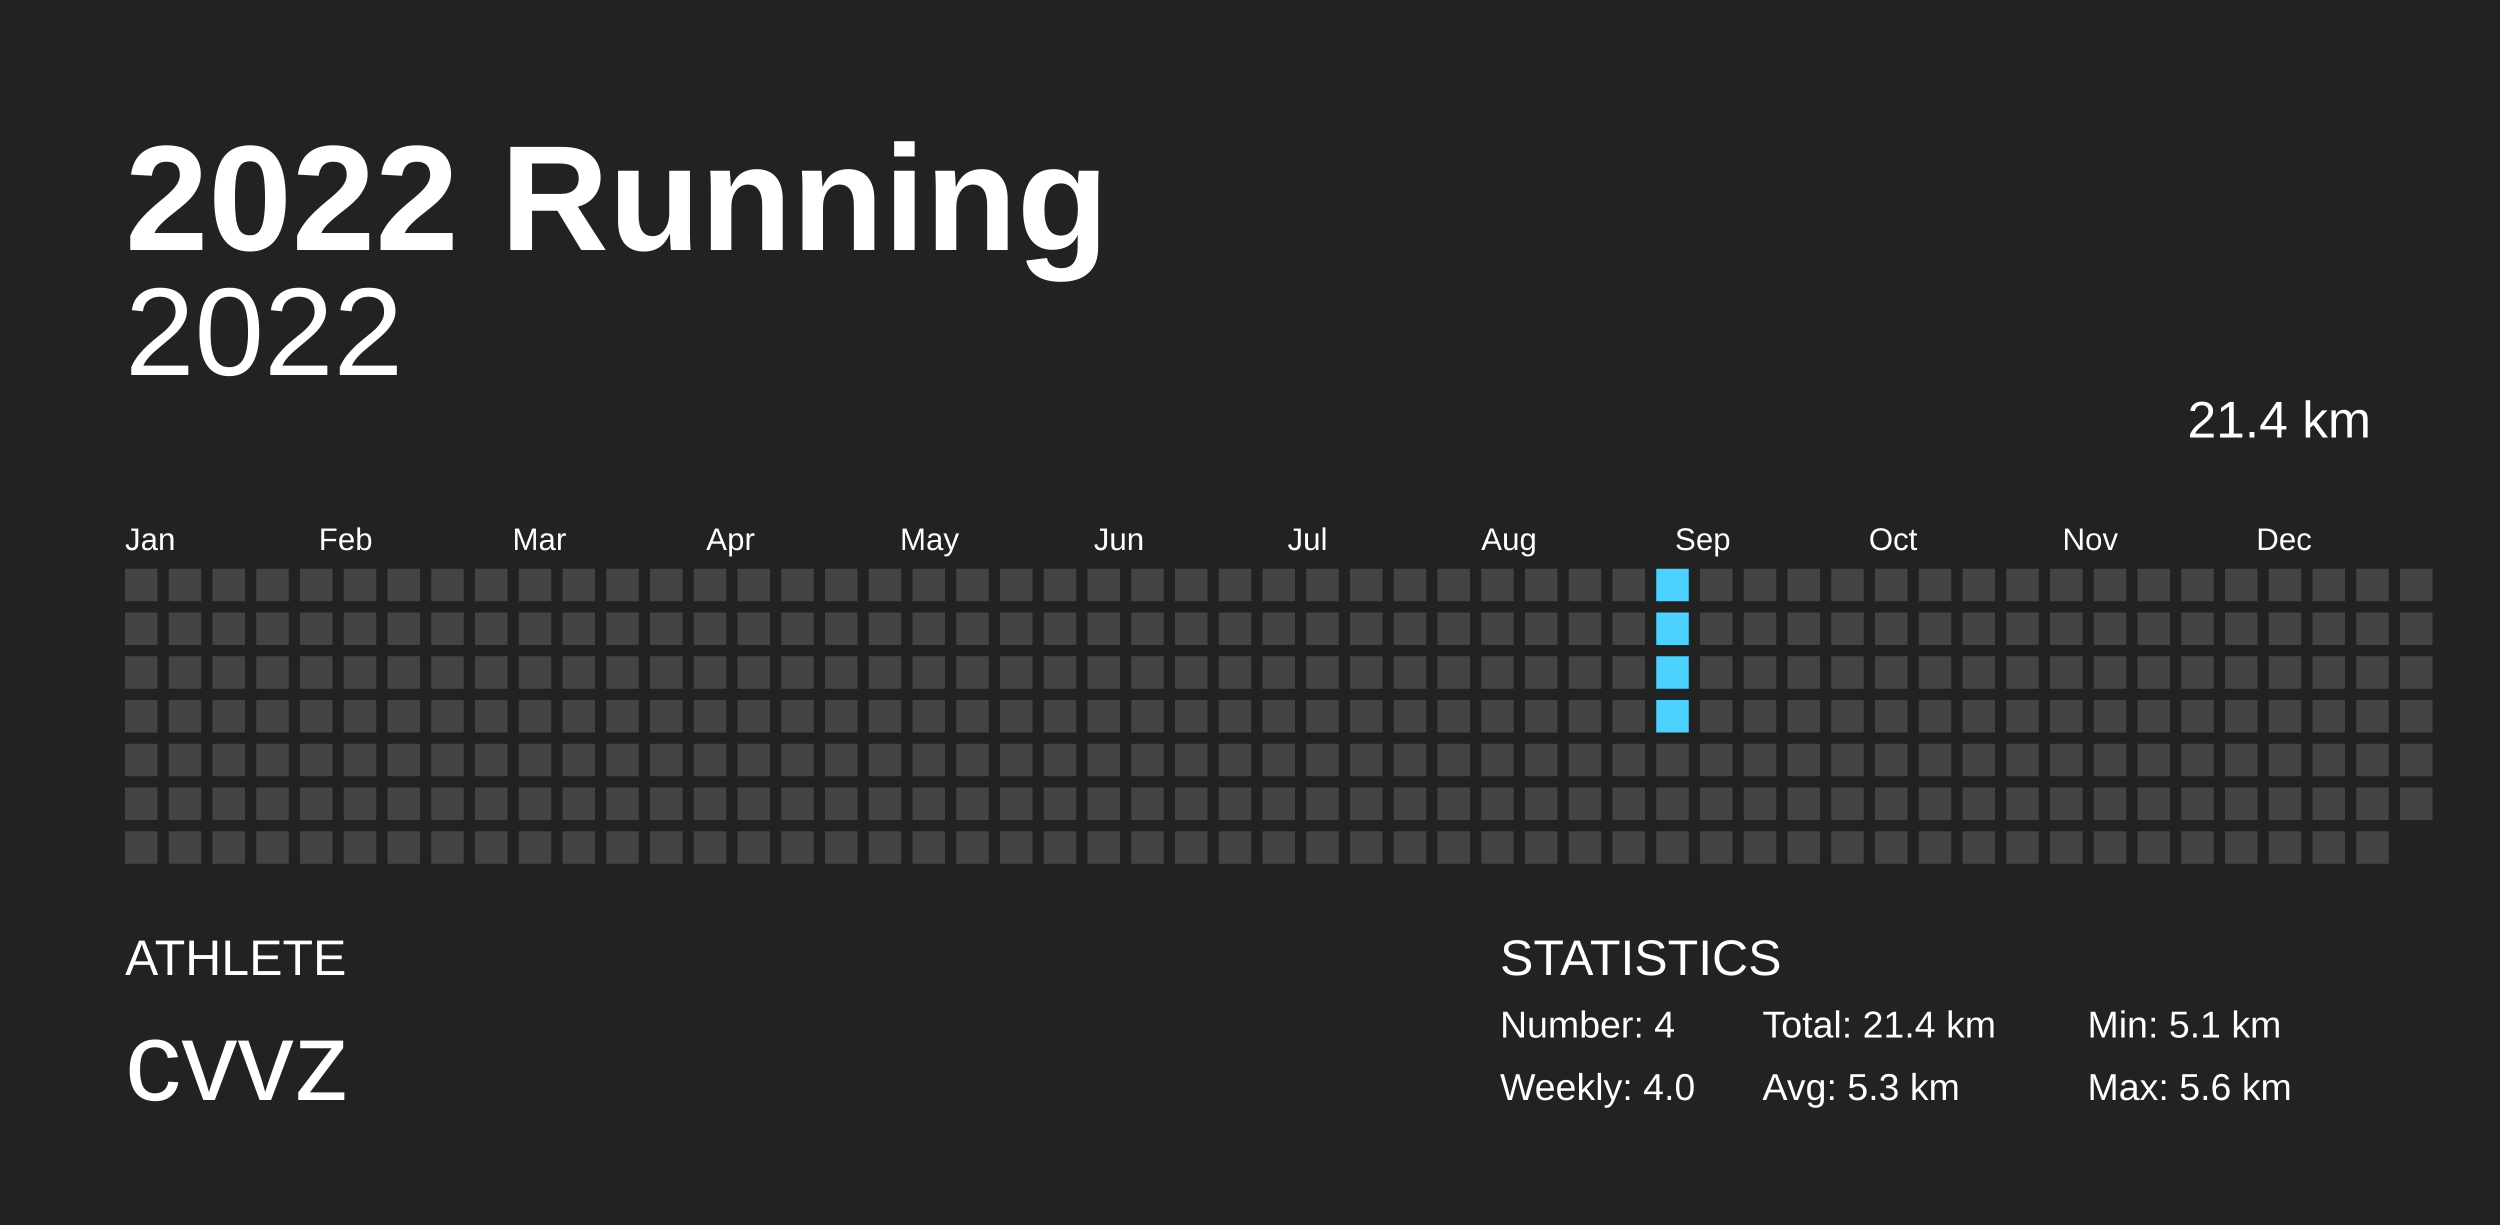
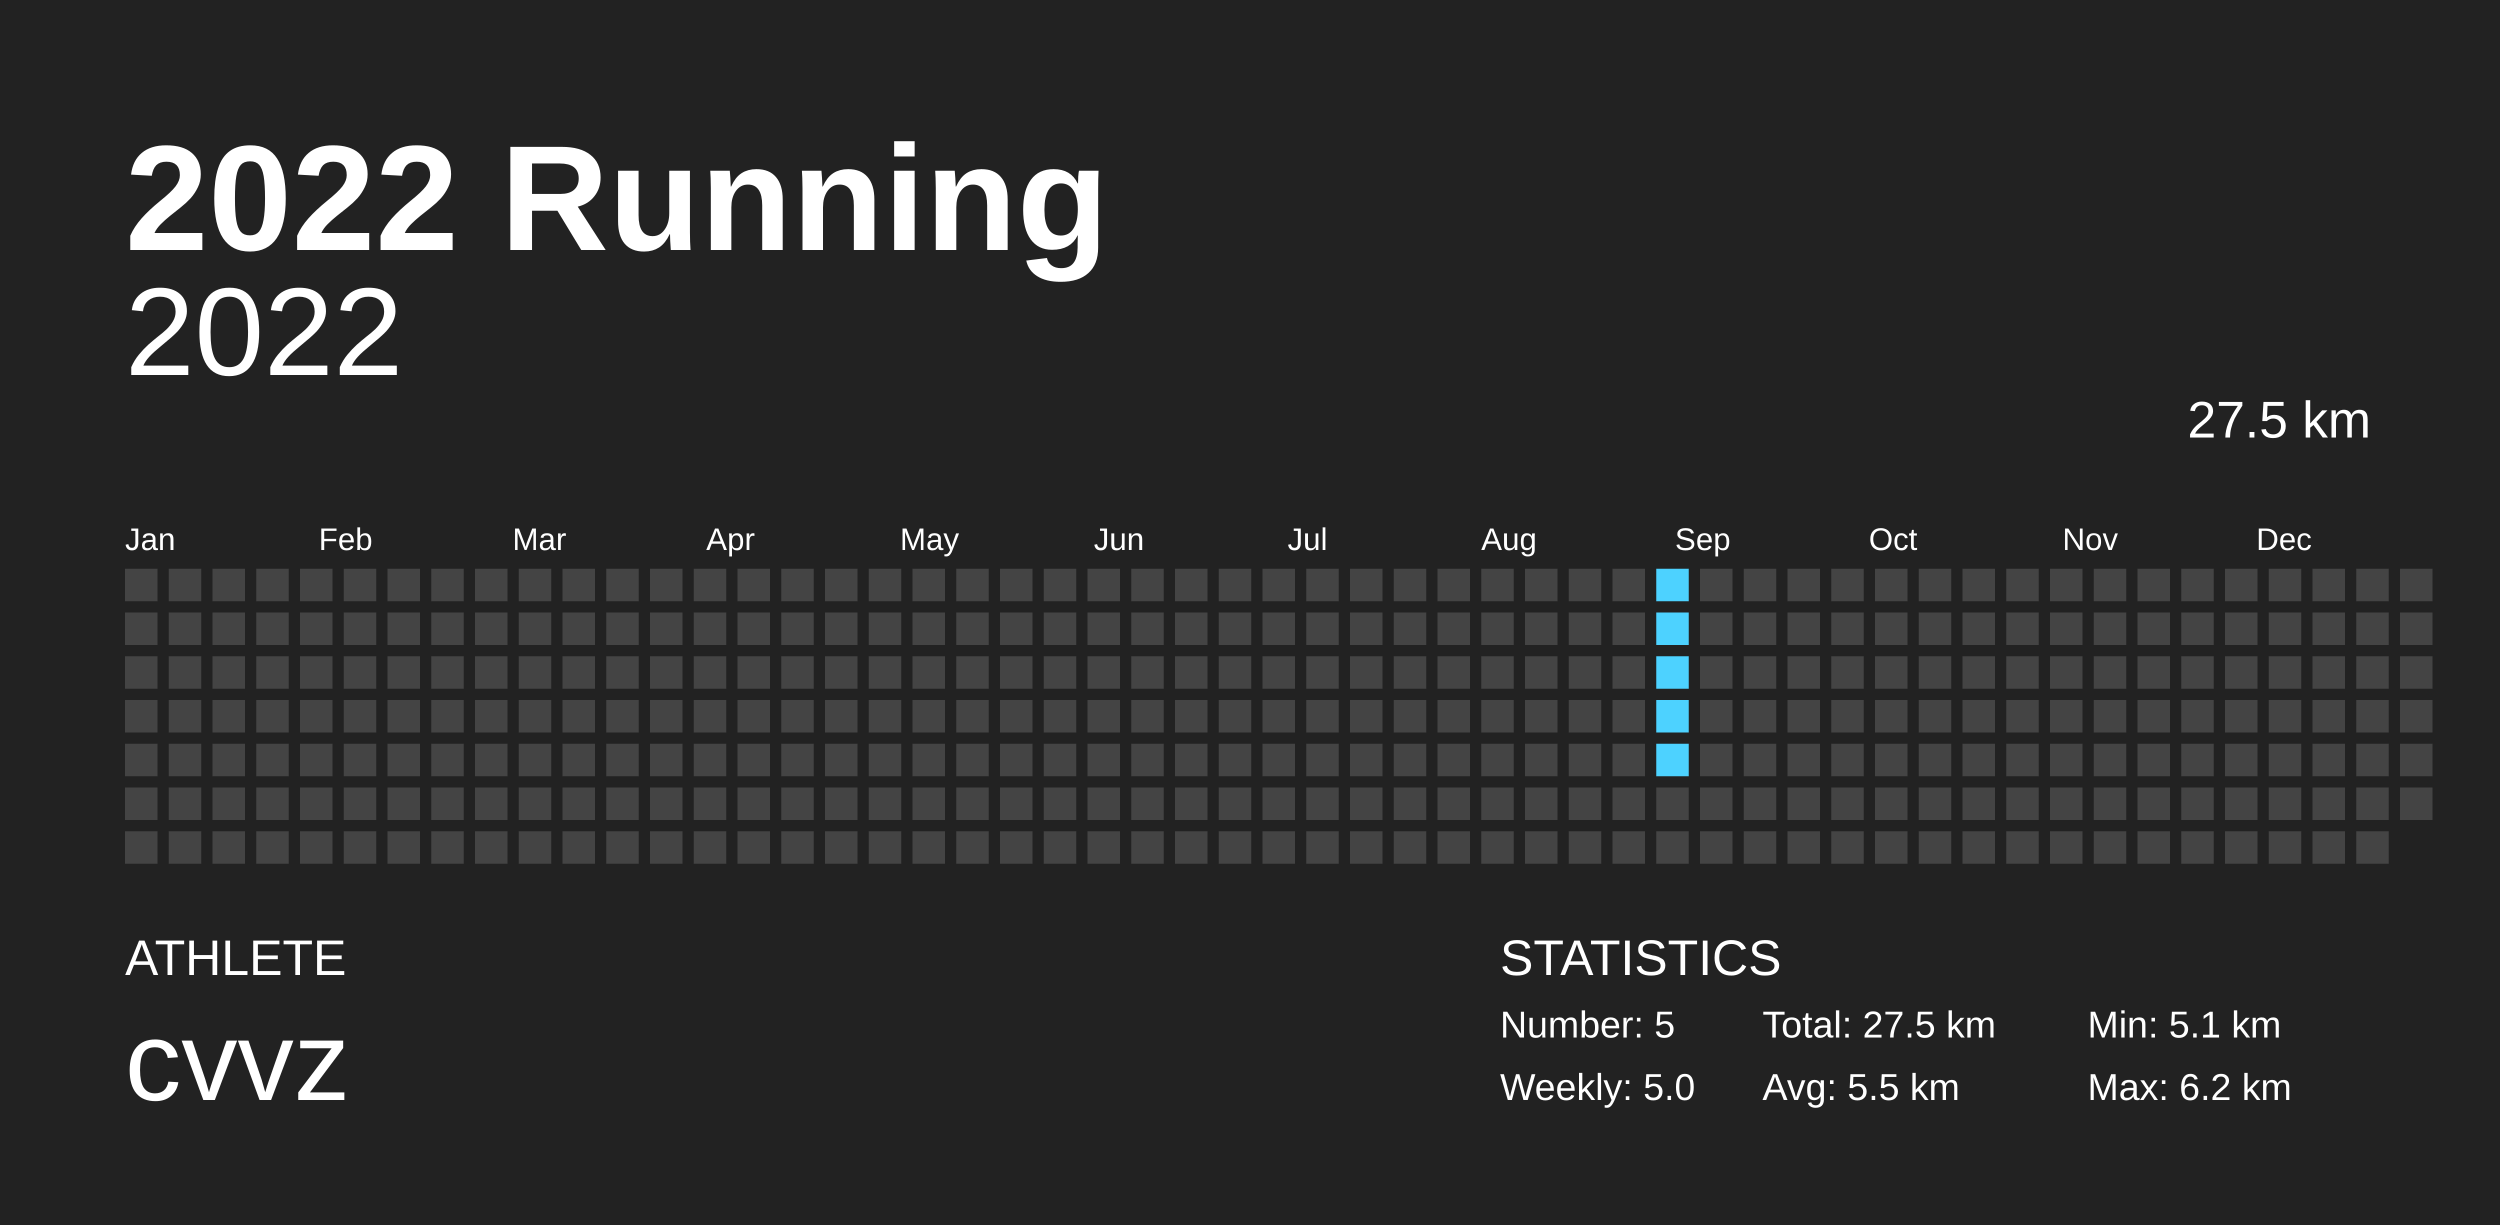
<svg xmlns="http://www.w3.org/2000/svg" baseProfile="full" height="98mm" version="1.1" viewBox="0,0,200,98" width="200mm">
  <defs />
  <rect fill="#222222" height="98" width="200" x="0" y="0" />
  <text fill="#FFFFFF" style="font-size:12px; font-family:Arial; font-weight:bold;" x="10" y="20">2022 Running</text>
  <text fill="#FFFFFF" style="font-size:4px; font-family:Arial" x="10" y="78">ATHLETE</text>
  <text fill="#FFFFFF" style="font-size:9px; font-family:Arial" x="10" y="88">cvvz</text>
  <text fill="#FFFFFF" style="font-size:4px; font-family:Arial" x="120" y="78">STATISTICS</text>
-   <text fill="#FFFFFF" style="font-size:3px; font-family:Arial" x="120" y="83">Number: 4</text>
-   <text fill="#FFFFFF" style="font-size:3px; font-family:Arial" x="120" y="88">Weekly: 4.0</text>
-   <text fill="#FFFFFF" style="font-size:3px; font-family:Arial" x="141" y="83">Total: 21.4 km</text>
-   <text fill="#FFFFFF" style="font-size:3px; font-family:Arial" x="141" y="88">Avg: 5.3 km</text>
+   <text fill="#FFFFFF" style="font-size:3px; font-family:Arial" x="120" y="83">Number: 5</text>
+   <text fill="#FFFFFF" style="font-size:3px; font-family:Arial" x="120" y="88">Weekly: 5.0</text>
+   <text fill="#FFFFFF" style="font-size:3px; font-family:Arial" x="141" y="83">Total: 27.5 km</text>
+   <text fill="#FFFFFF" style="font-size:3px; font-family:Arial" x="141" y="88">Avg: 5.5 km</text>
  <text fill="#FFFFFF" style="font-size:3px; font-family:Arial" x="167" y="83">Min: 5.1 km</text>
-   <text fill="#FFFFFF" style="font-size:3px; font-family:Arial" x="167" y="88">Max: 5.6 km</text>
+   <text fill="#FFFFFF" style="font-size:3px; font-family:Arial" x="167" y="88">Max: 6.2 km</text>
  <text alignment-baseline="hanging" fill="#FFFFFF" style="font-size:10.0px; font-family:Arial;" x="10" y="30">2022</text>
-   <text alignment-baseline="hanging" fill="#FFFFFF" style="font-size:4.125px; font-family:Arial;" x="175" y="35">21.4 km</text>
+   <text alignment-baseline="hanging" fill="#FFFFFF" style="font-size:4.125px; font-family:Arial;" x="175" y="35">27.5 km</text>
  <text fill="#FFFFFF" style="font-size:2.5px; font-family:Arial" x="10.0" y="44">Jan</text>
  <text fill="#FFFFFF" style="font-size:2.5px; font-family:Arial" x="25.5" y="44">Feb</text>
  <text fill="#FFFFFF" style="font-size:2.5px; font-family:Arial" x="41.0" y="44">Mar</text>
  <text fill="#FFFFFF" style="font-size:2.5px; font-family:Arial" x="56.5" y="44">Apr</text>
  <text fill="#FFFFFF" style="font-size:2.5px; font-family:Arial" x="72.0" y="44">May</text>
  <text fill="#FFFFFF" style="font-size:2.5px; font-family:Arial" x="87.5" y="44">Jun</text>
  <text fill="#FFFFFF" style="font-size:2.5px; font-family:Arial" x="103.0" y="44">Jul</text>
  <text fill="#FFFFFF" style="font-size:2.5px; font-family:Arial" x="118.5" y="44">Aug</text>
  <text fill="#FFFFFF" style="font-size:2.5px; font-family:Arial" x="134.0" y="44">Sep</text>
  <text fill="#FFFFFF" style="font-size:2.5px; font-family:Arial" x="149.5" y="44">Oct</text>
  <text fill="#FFFFFF" style="font-size:2.5px; font-family:Arial" x="165.0" y="44">Nov</text>
  <text fill="#FFFFFF" style="font-size:2.5px; font-family:Arial" x="180.5" y="44">Dec</text>
  <rect fill="#444444" height="2.6" width="2.6" x="10.0" y="45.5" />
  <rect fill="#444444" height="2.6" width="2.6" x="10.0" y="49.0" />
  <rect fill="#444444" height="2.6" width="2.6" x="10.0" y="52.5" />
  <rect fill="#444444" height="2.6" width="2.6" x="10.0" y="56.0" />
  <rect fill="#444444" height="2.6" width="2.6" x="10.0" y="59.5" />
  <rect fill="#444444" height="2.6" width="2.6" x="10.0" y="63.0" />
  <rect fill="#444444" height="2.6" width="2.6" x="10.0" y="66.5" />
  <rect fill="#444444" height="2.6" width="2.6" x="13.5" y="45.5" />
  <rect fill="#444444" height="2.6" width="2.6" x="13.5" y="49.0" />
  <rect fill="#444444" height="2.6" width="2.6" x="13.5" y="52.5" />
  <rect fill="#444444" height="2.6" width="2.6" x="13.5" y="56.0" />
  <rect fill="#444444" height="2.6" width="2.6" x="13.5" y="59.5" />
  <rect fill="#444444" height="2.6" width="2.6" x="13.5" y="63.0" />
  <rect fill="#444444" height="2.6" width="2.6" x="13.5" y="66.5" />
  <rect fill="#444444" height="2.6" width="2.6" x="17.0" y="45.5" />
  <rect fill="#444444" height="2.6" width="2.6" x="17.0" y="49.0" />
  <rect fill="#444444" height="2.6" width="2.6" x="17.0" y="52.5" />
  <rect fill="#444444" height="2.6" width="2.6" x="17.0" y="56.0" />
  <rect fill="#444444" height="2.6" width="2.6" x="17.0" y="59.5" />
  <rect fill="#444444" height="2.6" width="2.6" x="17.0" y="63.0" />
  <rect fill="#444444" height="2.6" width="2.6" x="17.0" y="66.5" />
  <rect fill="#444444" height="2.6" width="2.6" x="20.5" y="45.5" />
  <rect fill="#444444" height="2.6" width="2.6" x="20.5" y="49.0" />
  <rect fill="#444444" height="2.6" width="2.6" x="20.5" y="52.5" />
  <rect fill="#444444" height="2.6" width="2.6" x="20.5" y="56.0" />
  <rect fill="#444444" height="2.6" width="2.6" x="20.5" y="59.5" />
  <rect fill="#444444" height="2.6" width="2.6" x="20.5" y="63.0" />
  <rect fill="#444444" height="2.6" width="2.6" x="20.5" y="66.5" />
  <rect fill="#444444" height="2.6" width="2.6" x="24.0" y="45.5" />
  <rect fill="#444444" height="2.6" width="2.6" x="24.0" y="49.0" />
  <rect fill="#444444" height="2.6" width="2.6" x="24.0" y="52.5" />
  <rect fill="#444444" height="2.6" width="2.6" x="24.0" y="56.0" />
  <rect fill="#444444" height="2.6" width="2.6" x="24.0" y="59.5" />
  <rect fill="#444444" height="2.6" width="2.6" x="24.0" y="63.0" />
  <rect fill="#444444" height="2.6" width="2.6" x="24.0" y="66.5" />
  <rect fill="#444444" height="2.6" width="2.6" x="27.5" y="45.5" />
  <rect fill="#444444" height="2.6" width="2.6" x="27.5" y="49.0" />
  <rect fill="#444444" height="2.6" width="2.6" x="27.5" y="52.5" />
  <rect fill="#444444" height="2.6" width="2.6" x="27.5" y="56.0" />
  <rect fill="#444444" height="2.6" width="2.6" x="27.5" y="59.5" />
  <rect fill="#444444" height="2.6" width="2.6" x="27.5" y="63.0" />
  <rect fill="#444444" height="2.6" width="2.6" x="27.5" y="66.5" />
  <rect fill="#444444" height="2.6" width="2.6" x="31.0" y="45.5" />
  <rect fill="#444444" height="2.6" width="2.6" x="31.0" y="49.0" />
  <rect fill="#444444" height="2.6" width="2.6" x="31.0" y="52.5" />
  <rect fill="#444444" height="2.6" width="2.6" x="31.0" y="56.0" />
  <rect fill="#444444" height="2.6" width="2.6" x="31.0" y="59.5" />
  <rect fill="#444444" height="2.6" width="2.6" x="31.0" y="63.0" />
  <rect fill="#444444" height="2.6" width="2.6" x="31.0" y="66.5" />
  <rect fill="#444444" height="2.6" width="2.6" x="34.5" y="45.5" />
  <rect fill="#444444" height="2.6" width="2.6" x="34.5" y="49.0" />
  <rect fill="#444444" height="2.6" width="2.6" x="34.5" y="52.5" />
  <rect fill="#444444" height="2.6" width="2.6" x="34.5" y="56.0" />
  <rect fill="#444444" height="2.6" width="2.6" x="34.5" y="59.5" />
  <rect fill="#444444" height="2.6" width="2.6" x="34.5" y="63.0" />
  <rect fill="#444444" height="2.6" width="2.6" x="34.5" y="66.5" />
  <rect fill="#444444" height="2.6" width="2.6" x="38.0" y="45.5" />
  <rect fill="#444444" height="2.6" width="2.6" x="38.0" y="49.0" />
  <rect fill="#444444" height="2.6" width="2.6" x="38.0" y="52.5" />
  <rect fill="#444444" height="2.6" width="2.6" x="38.0" y="56.0" />
  <rect fill="#444444" height="2.6" width="2.6" x="38.0" y="59.5" />
  <rect fill="#444444" height="2.6" width="2.6" x="38.0" y="63.0" />
  <rect fill="#444444" height="2.6" width="2.6" x="38.0" y="66.5" />
  <rect fill="#444444" height="2.6" width="2.6" x="41.5" y="45.5" />
  <rect fill="#444444" height="2.6" width="2.6" x="41.5" y="49.0" />
  <rect fill="#444444" height="2.6" width="2.6" x="41.5" y="52.5" />
  <rect fill="#444444" height="2.6" width="2.6" x="41.5" y="56.0" />
  <rect fill="#444444" height="2.6" width="2.6" x="41.5" y="59.5" />
  <rect fill="#444444" height="2.6" width="2.6" x="41.5" y="63.0" />
  <rect fill="#444444" height="2.6" width="2.6" x="41.5" y="66.5" />
  <rect fill="#444444" height="2.6" width="2.6" x="45.0" y="45.5" />
  <rect fill="#444444" height="2.6" width="2.6" x="45.0" y="49.0" />
  <rect fill="#444444" height="2.6" width="2.6" x="45.0" y="52.5" />
  <rect fill="#444444" height="2.6" width="2.6" x="45.0" y="56.0" />
  <rect fill="#444444" height="2.6" width="2.6" x="45.0" y="59.5" />
  <rect fill="#444444" height="2.6" width="2.6" x="45.0" y="63.0" />
  <rect fill="#444444" height="2.6" width="2.6" x="45.0" y="66.5" />
  <rect fill="#444444" height="2.6" width="2.6" x="48.5" y="45.5" />
  <rect fill="#444444" height="2.6" width="2.6" x="48.5" y="49.0" />
  <rect fill="#444444" height="2.6" width="2.6" x="48.5" y="52.5" />
  <rect fill="#444444" height="2.6" width="2.6" x="48.5" y="56.0" />
  <rect fill="#444444" height="2.6" width="2.6" x="48.5" y="59.5" />
  <rect fill="#444444" height="2.6" width="2.6" x="48.5" y="63.0" />
  <rect fill="#444444" height="2.6" width="2.6" x="48.5" y="66.5" />
  <rect fill="#444444" height="2.6" width="2.6" x="52.0" y="45.5" />
  <rect fill="#444444" height="2.6" width="2.6" x="52.0" y="49.0" />
  <rect fill="#444444" height="2.6" width="2.6" x="52.0" y="52.5" />
  <rect fill="#444444" height="2.6" width="2.6" x="52.0" y="56.0" />
  <rect fill="#444444" height="2.6" width="2.6" x="52.0" y="59.5" />
  <rect fill="#444444" height="2.6" width="2.6" x="52.0" y="63.0" />
  <rect fill="#444444" height="2.6" width="2.6" x="52.0" y="66.5" />
  <rect fill="#444444" height="2.6" width="2.6" x="55.5" y="45.5" />
  <rect fill="#444444" height="2.6" width="2.6" x="55.5" y="49.0" />
  <rect fill="#444444" height="2.6" width="2.6" x="55.5" y="52.5" />
  <rect fill="#444444" height="2.6" width="2.6" x="55.5" y="56.0" />
  <rect fill="#444444" height="2.6" width="2.6" x="55.5" y="59.5" />
  <rect fill="#444444" height="2.6" width="2.6" x="55.5" y="63.0" />
  <rect fill="#444444" height="2.6" width="2.6" x="55.5" y="66.5" />
  <rect fill="#444444" height="2.6" width="2.6" x="59.0" y="45.5" />
  <rect fill="#444444" height="2.6" width="2.6" x="59.0" y="49.0" />
  <rect fill="#444444" height="2.6" width="2.6" x="59.0" y="52.5" />
  <rect fill="#444444" height="2.6" width="2.6" x="59.0" y="56.0" />
  <rect fill="#444444" height="2.6" width="2.6" x="59.0" y="59.5" />
  <rect fill="#444444" height="2.6" width="2.6" x="59.0" y="63.0" />
  <rect fill="#444444" height="2.6" width="2.6" x="59.0" y="66.5" />
  <rect fill="#444444" height="2.6" width="2.6" x="62.5" y="45.5" />
  <rect fill="#444444" height="2.6" width="2.6" x="62.5" y="49.0" />
  <rect fill="#444444" height="2.6" width="2.6" x="62.5" y="52.5" />
  <rect fill="#444444" height="2.6" width="2.6" x="62.5" y="56.0" />
  <rect fill="#444444" height="2.6" width="2.6" x="62.5" y="59.5" />
  <rect fill="#444444" height="2.6" width="2.6" x="62.5" y="63.0" />
  <rect fill="#444444" height="2.6" width="2.6" x="62.5" y="66.5" />
  <rect fill="#444444" height="2.6" width="2.6" x="66.0" y="45.5" />
  <rect fill="#444444" height="2.6" width="2.6" x="66.0" y="49.0" />
  <rect fill="#444444" height="2.6" width="2.6" x="66.0" y="52.5" />
  <rect fill="#444444" height="2.6" width="2.6" x="66.0" y="56.0" />
  <rect fill="#444444" height="2.6" width="2.6" x="66.0" y="59.5" />
  <rect fill="#444444" height="2.6" width="2.6" x="66.0" y="63.0" />
  <rect fill="#444444" height="2.6" width="2.6" x="66.0" y="66.5" />
  <rect fill="#444444" height="2.6" width="2.6" x="69.5" y="45.5" />
  <rect fill="#444444" height="2.6" width="2.6" x="69.5" y="49.0" />
  <rect fill="#444444" height="2.6" width="2.6" x="69.5" y="52.5" />
  <rect fill="#444444" height="2.6" width="2.6" x="69.5" y="56.0" />
  <rect fill="#444444" height="2.6" width="2.6" x="69.5" y="59.5" />
  <rect fill="#444444" height="2.6" width="2.6" x="69.5" y="63.0" />
  <rect fill="#444444" height="2.6" width="2.6" x="69.5" y="66.5" />
  <rect fill="#444444" height="2.6" width="2.6" x="73.0" y="45.5" />
  <rect fill="#444444" height="2.6" width="2.6" x="73.0" y="49.0" />
  <rect fill="#444444" height="2.6" width="2.6" x="73.0" y="52.5" />
  <rect fill="#444444" height="2.6" width="2.6" x="73.0" y="56.0" />
  <rect fill="#444444" height="2.6" width="2.6" x="73.0" y="59.5" />
  <rect fill="#444444" height="2.6" width="2.6" x="73.0" y="63.0" />
  <rect fill="#444444" height="2.6" width="2.6" x="73.0" y="66.5" />
  <rect fill="#444444" height="2.6" width="2.6" x="76.5" y="45.5" />
  <rect fill="#444444" height="2.6" width="2.6" x="76.5" y="49.0" />
  <rect fill="#444444" height="2.6" width="2.6" x="76.5" y="52.5" />
  <rect fill="#444444" height="2.6" width="2.6" x="76.5" y="56.0" />
  <rect fill="#444444" height="2.6" width="2.6" x="76.5" y="59.5" />
  <rect fill="#444444" height="2.6" width="2.6" x="76.5" y="63.0" />
  <rect fill="#444444" height="2.6" width="2.6" x="76.5" y="66.5" />
  <rect fill="#444444" height="2.6" width="2.6" x="80.0" y="45.5" />
  <rect fill="#444444" height="2.6" width="2.6" x="80.0" y="49.0" />
  <rect fill="#444444" height="2.6" width="2.6" x="80.0" y="52.5" />
  <rect fill="#444444" height="2.6" width="2.6" x="80.0" y="56.0" />
  <rect fill="#444444" height="2.6" width="2.6" x="80.0" y="59.5" />
  <rect fill="#444444" height="2.6" width="2.6" x="80.0" y="63.0" />
  <rect fill="#444444" height="2.6" width="2.6" x="80.0" y="66.5" />
  <rect fill="#444444" height="2.6" width="2.6" x="83.5" y="45.5" />
  <rect fill="#444444" height="2.6" width="2.6" x="83.5" y="49.0" />
  <rect fill="#444444" height="2.6" width="2.6" x="83.5" y="52.5" />
  <rect fill="#444444" height="2.6" width="2.6" x="83.5" y="56.0" />
  <rect fill="#444444" height="2.6" width="2.6" x="83.5" y="59.5" />
  <rect fill="#444444" height="2.6" width="2.6" x="83.5" y="63.0" />
  <rect fill="#444444" height="2.6" width="2.6" x="83.5" y="66.5" />
  <rect fill="#444444" height="2.6" width="2.6" x="87.0" y="45.5" />
  <rect fill="#444444" height="2.6" width="2.6" x="87.0" y="49.0" />
  <rect fill="#444444" height="2.6" width="2.6" x="87.0" y="52.5" />
  <rect fill="#444444" height="2.6" width="2.6" x="87.0" y="56.0" />
  <rect fill="#444444" height="2.6" width="2.6" x="87.0" y="59.5" />
  <rect fill="#444444" height="2.6" width="2.6" x="87.0" y="63.0" />
  <rect fill="#444444" height="2.6" width="2.6" x="87.0" y="66.5" />
  <rect fill="#444444" height="2.6" width="2.6" x="90.5" y="45.5" />
  <rect fill="#444444" height="2.6" width="2.6" x="90.5" y="49.0" />
  <rect fill="#444444" height="2.6" width="2.6" x="90.5" y="52.5" />
  <rect fill="#444444" height="2.6" width="2.6" x="90.5" y="56.0" />
  <rect fill="#444444" height="2.6" width="2.6" x="90.5" y="59.5" />
  <rect fill="#444444" height="2.6" width="2.6" x="90.5" y="63.0" />
  <rect fill="#444444" height="2.6" width="2.6" x="90.5" y="66.5" />
  <rect fill="#444444" height="2.6" width="2.6" x="94.0" y="45.5" />
  <rect fill="#444444" height="2.6" width="2.6" x="94.0" y="49.0" />
  <rect fill="#444444" height="2.6" width="2.6" x="94.0" y="52.5" />
  <rect fill="#444444" height="2.6" width="2.6" x="94.0" y="56.0" />
  <rect fill="#444444" height="2.6" width="2.6" x="94.0" y="59.5" />
  <rect fill="#444444" height="2.6" width="2.6" x="94.0" y="63.0" />
  <rect fill="#444444" height="2.6" width="2.6" x="94.0" y="66.5" />
  <rect fill="#444444" height="2.6" width="2.6" x="97.5" y="45.5" />
  <rect fill="#444444" height="2.6" width="2.6" x="97.5" y="49.0" />
  <rect fill="#444444" height="2.6" width="2.6" x="97.5" y="52.5" />
  <rect fill="#444444" height="2.6" width="2.6" x="97.5" y="56.0" />
  <rect fill="#444444" height="2.6" width="2.6" x="97.5" y="59.5" />
  <rect fill="#444444" height="2.6" width="2.6" x="97.5" y="63.0" />
  <rect fill="#444444" height="2.6" width="2.6" x="97.5" y="66.5" />
  <rect fill="#444444" height="2.6" width="2.6" x="101.0" y="45.5" />
  <rect fill="#444444" height="2.6" width="2.6" x="101.0" y="49.0" />
  <rect fill="#444444" height="2.6" width="2.6" x="101.0" y="52.5" />
  <rect fill="#444444" height="2.6" width="2.6" x="101.0" y="56.0" />
  <rect fill="#444444" height="2.6" width="2.6" x="101.0" y="59.5" />
  <rect fill="#444444" height="2.6" width="2.6" x="101.0" y="63.0" />
  <rect fill="#444444" height="2.6" width="2.6" x="101.0" y="66.5" />
  <rect fill="#444444" height="2.6" width="2.6" x="104.5" y="45.5" />
  <rect fill="#444444" height="2.6" width="2.6" x="104.5" y="49.0" />
  <rect fill="#444444" height="2.6" width="2.6" x="104.5" y="52.5" />
  <rect fill="#444444" height="2.6" width="2.6" x="104.5" y="56.0" />
  <rect fill="#444444" height="2.6" width="2.6" x="104.5" y="59.5" />
  <rect fill="#444444" height="2.6" width="2.6" x="104.5" y="63.0" />
  <rect fill="#444444" height="2.6" width="2.6" x="104.5" y="66.5" />
  <rect fill="#444444" height="2.6" width="2.6" x="108.0" y="45.5" />
  <rect fill="#444444" height="2.6" width="2.6" x="108.0" y="49.0" />
  <rect fill="#444444" height="2.6" width="2.6" x="108.0" y="52.5" />
  <rect fill="#444444" height="2.6" width="2.6" x="108.0" y="56.0" />
  <rect fill="#444444" height="2.6" width="2.6" x="108.0" y="59.5" />
  <rect fill="#444444" height="2.6" width="2.6" x="108.0" y="63.0" />
  <rect fill="#444444" height="2.6" width="2.6" x="108.0" y="66.5" />
  <rect fill="#444444" height="2.6" width="2.6" x="111.5" y="45.5" />
  <rect fill="#444444" height="2.6" width="2.6" x="111.5" y="49.0" />
  <rect fill="#444444" height="2.6" width="2.6" x="111.5" y="52.5" />
  <rect fill="#444444" height="2.6" width="2.6" x="111.5" y="56.0" />
  <rect fill="#444444" height="2.6" width="2.6" x="111.5" y="59.5" />
  <rect fill="#444444" height="2.6" width="2.6" x="111.5" y="63.0" />
  <rect fill="#444444" height="2.6" width="2.6" x="111.5" y="66.5" />
  <rect fill="#444444" height="2.6" width="2.6" x="115.0" y="45.5" />
  <rect fill="#444444" height="2.6" width="2.6" x="115.0" y="49.0" />
  <rect fill="#444444" height="2.6" width="2.6" x="115.0" y="52.5" />
  <rect fill="#444444" height="2.6" width="2.6" x="115.0" y="56.0" />
  <rect fill="#444444" height="2.6" width="2.6" x="115.0" y="59.5" />
  <rect fill="#444444" height="2.6" width="2.6" x="115.0" y="63.0" />
  <rect fill="#444444" height="2.6" width="2.6" x="115.0" y="66.5" />
  <rect fill="#444444" height="2.6" width="2.6" x="118.5" y="45.5" />
  <rect fill="#444444" height="2.6" width="2.6" x="118.5" y="49.0" />
  <rect fill="#444444" height="2.6" width="2.6" x="118.5" y="52.5" />
  <rect fill="#444444" height="2.6" width="2.6" x="118.5" y="56.0" />
  <rect fill="#444444" height="2.6" width="2.6" x="118.5" y="59.5" />
  <rect fill="#444444" height="2.6" width="2.6" x="118.5" y="63.0" />
  <rect fill="#444444" height="2.6" width="2.6" x="118.5" y="66.5" />
  <rect fill="#444444" height="2.6" width="2.6" x="122.0" y="45.5" />
  <rect fill="#444444" height="2.6" width="2.6" x="122.0" y="49.0" />
  <rect fill="#444444" height="2.6" width="2.6" x="122.0" y="52.5" />
  <rect fill="#444444" height="2.6" width="2.6" x="122.0" y="56.0" />
  <rect fill="#444444" height="2.6" width="2.6" x="122.0" y="59.5" />
  <rect fill="#444444" height="2.6" width="2.6" x="122.0" y="63.0" />
  <rect fill="#444444" height="2.6" width="2.6" x="122.0" y="66.5" />
  <rect fill="#444444" height="2.6" width="2.6" x="125.5" y="45.5" />
  <rect fill="#444444" height="2.6" width="2.6" x="125.5" y="49.0" />
  <rect fill="#444444" height="2.6" width="2.6" x="125.5" y="52.5" />
  <rect fill="#444444" height="2.6" width="2.6" x="125.5" y="56.0" />
  <rect fill="#444444" height="2.6" width="2.6" x="125.5" y="59.5" />
  <rect fill="#444444" height="2.6" width="2.6" x="125.5" y="63.0" />
  <rect fill="#444444" height="2.6" width="2.6" x="125.5" y="66.5" />
  <rect fill="#444444" height="2.6" width="2.6" x="129.0" y="45.5" />
  <rect fill="#444444" height="2.6" width="2.6" x="129.0" y="49.0" />
  <rect fill="#444444" height="2.6" width="2.6" x="129.0" y="52.5" />
  <rect fill="#444444" height="2.6" width="2.6" x="129.0" y="56.0" />
  <rect fill="#444444" height="2.6" width="2.6" x="129.0" y="59.5" />
  <rect fill="#444444" height="2.6" width="2.6" x="129.0" y="63.0" />
  <rect fill="#444444" height="2.6" width="2.6" x="129.0" y="66.5" />
  <rect fill="#4dd2ff" height="2.6" width="2.6" x="132.5" y="45.5" />
  <rect fill="#4dd2ff" height="2.6" width="2.6" x="132.5" y="49.0" />
  <rect fill="#4dd2ff" height="2.6" width="2.6" x="132.5" y="52.5" />
  <rect fill="#4dd2ff" height="2.6" width="2.6" x="132.5" y="56.0" />
-   <rect fill="#444444" height="2.6" width="2.6" x="132.5" y="59.5" />
+   <rect fill="#4dd2ff" height="2.6" width="2.6" x="132.5" y="59.5" />
  <rect fill="#444444" height="2.6" width="2.6" x="132.5" y="63.0" />
  <rect fill="#444444" height="2.6" width="2.6" x="132.5" y="66.5" />
  <rect fill="#444444" height="2.6" width="2.6" x="136.0" y="45.5" />
  <rect fill="#444444" height="2.6" width="2.6" x="136.0" y="49.0" />
  <rect fill="#444444" height="2.6" width="2.6" x="136.0" y="52.5" />
  <rect fill="#444444" height="2.6" width="2.6" x="136.0" y="56.0" />
  <rect fill="#444444" height="2.6" width="2.6" x="136.0" y="59.5" />
  <rect fill="#444444" height="2.6" width="2.6" x="136.0" y="63.0" />
  <rect fill="#444444" height="2.6" width="2.6" x="136.0" y="66.5" />
  <rect fill="#444444" height="2.6" width="2.6" x="139.5" y="45.5" />
  <rect fill="#444444" height="2.6" width="2.6" x="139.5" y="49.0" />
  <rect fill="#444444" height="2.6" width="2.6" x="139.5" y="52.5" />
  <rect fill="#444444" height="2.6" width="2.6" x="139.5" y="56.0" />
  <rect fill="#444444" height="2.6" width="2.6" x="139.5" y="59.5" />
  <rect fill="#444444" height="2.6" width="2.6" x="139.5" y="63.0" />
  <rect fill="#444444" height="2.6" width="2.6" x="139.5" y="66.5" />
  <rect fill="#444444" height="2.6" width="2.6" x="143.0" y="45.5" />
  <rect fill="#444444" height="2.6" width="2.6" x="143.0" y="49.0" />
  <rect fill="#444444" height="2.6" width="2.6" x="143.0" y="52.5" />
  <rect fill="#444444" height="2.6" width="2.6" x="143.0" y="56.0" />
  <rect fill="#444444" height="2.6" width="2.6" x="143.0" y="59.5" />
  <rect fill="#444444" height="2.6" width="2.6" x="143.0" y="63.0" />
  <rect fill="#444444" height="2.6" width="2.6" x="143.0" y="66.5" />
  <rect fill="#444444" height="2.6" width="2.6" x="146.5" y="45.5" />
  <rect fill="#444444" height="2.6" width="2.6" x="146.5" y="49.0" />
  <rect fill="#444444" height="2.6" width="2.6" x="146.5" y="52.5" />
  <rect fill="#444444" height="2.6" width="2.6" x="146.5" y="56.0" />
  <rect fill="#444444" height="2.6" width="2.6" x="146.5" y="59.5" />
  <rect fill="#444444" height="2.6" width="2.6" x="146.5" y="63.0" />
  <rect fill="#444444" height="2.6" width="2.6" x="146.5" y="66.5" />
  <rect fill="#444444" height="2.6" width="2.6" x="150.0" y="45.5" />
  <rect fill="#444444" height="2.6" width="2.6" x="150.0" y="49.0" />
  <rect fill="#444444" height="2.6" width="2.6" x="150.0" y="52.5" />
  <rect fill="#444444" height="2.6" width="2.6" x="150.0" y="56.0" />
  <rect fill="#444444" height="2.6" width="2.6" x="150.0" y="59.5" />
  <rect fill="#444444" height="2.6" width="2.6" x="150.0" y="63.0" />
  <rect fill="#444444" height="2.6" width="2.6" x="150.0" y="66.5" />
  <rect fill="#444444" height="2.6" width="2.6" x="153.5" y="45.5" />
  <rect fill="#444444" height="2.6" width="2.6" x="153.5" y="49.0" />
  <rect fill="#444444" height="2.6" width="2.6" x="153.5" y="52.5" />
  <rect fill="#444444" height="2.6" width="2.6" x="153.5" y="56.0" />
  <rect fill="#444444" height="2.6" width="2.6" x="153.5" y="59.5" />
  <rect fill="#444444" height="2.6" width="2.6" x="153.5" y="63.0" />
  <rect fill="#444444" height="2.6" width="2.6" x="153.5" y="66.5" />
  <rect fill="#444444" height="2.6" width="2.6" x="157.0" y="45.5" />
  <rect fill="#444444" height="2.6" width="2.6" x="157.0" y="49.0" />
  <rect fill="#444444" height="2.6" width="2.6" x="157.0" y="52.5" />
  <rect fill="#444444" height="2.6" width="2.6" x="157.0" y="56.0" />
  <rect fill="#444444" height="2.6" width="2.6" x="157.0" y="59.5" />
  <rect fill="#444444" height="2.6" width="2.6" x="157.0" y="63.0" />
  <rect fill="#444444" height="2.6" width="2.6" x="157.0" y="66.5" />
  <rect fill="#444444" height="2.6" width="2.6" x="160.5" y="45.5" />
  <rect fill="#444444" height="2.6" width="2.6" x="160.5" y="49.0" />
  <rect fill="#444444" height="2.6" width="2.6" x="160.5" y="52.5" />
  <rect fill="#444444" height="2.6" width="2.6" x="160.5" y="56.0" />
  <rect fill="#444444" height="2.6" width="2.6" x="160.5" y="59.5" />
  <rect fill="#444444" height="2.6" width="2.6" x="160.5" y="63.0" />
  <rect fill="#444444" height="2.6" width="2.6" x="160.5" y="66.5" />
  <rect fill="#444444" height="2.6" width="2.6" x="164.0" y="45.5" />
  <rect fill="#444444" height="2.6" width="2.6" x="164.0" y="49.0" />
  <rect fill="#444444" height="2.6" width="2.6" x="164.0" y="52.5" />
  <rect fill="#444444" height="2.6" width="2.6" x="164.0" y="56.0" />
  <rect fill="#444444" height="2.6" width="2.6" x="164.0" y="59.5" />
  <rect fill="#444444" height="2.6" width="2.6" x="164.0" y="63.0" />
  <rect fill="#444444" height="2.6" width="2.6" x="164.0" y="66.5" />
  <rect fill="#444444" height="2.6" width="2.6" x="167.5" y="45.5" />
  <rect fill="#444444" height="2.6" width="2.6" x="167.5" y="49.0" />
  <rect fill="#444444" height="2.6" width="2.6" x="167.5" y="52.5" />
  <rect fill="#444444" height="2.6" width="2.6" x="167.5" y="56.0" />
  <rect fill="#444444" height="2.6" width="2.6" x="167.5" y="59.5" />
  <rect fill="#444444" height="2.6" width="2.6" x="167.5" y="63.0" />
  <rect fill="#444444" height="2.6" width="2.6" x="167.5" y="66.5" />
  <rect fill="#444444" height="2.6" width="2.6" x="171.0" y="45.5" />
  <rect fill="#444444" height="2.6" width="2.6" x="171.0" y="49.0" />
  <rect fill="#444444" height="2.6" width="2.6" x="171.0" y="52.5" />
  <rect fill="#444444" height="2.6" width="2.6" x="171.0" y="56.0" />
  <rect fill="#444444" height="2.6" width="2.6" x="171.0" y="59.5" />
  <rect fill="#444444" height="2.6" width="2.6" x="171.0" y="63.0" />
  <rect fill="#444444" height="2.6" width="2.6" x="171.0" y="66.5" />
  <rect fill="#444444" height="2.6" width="2.6" x="174.5" y="45.5" />
  <rect fill="#444444" height="2.6" width="2.6" x="174.5" y="49.0" />
  <rect fill="#444444" height="2.6" width="2.6" x="174.5" y="52.5" />
  <rect fill="#444444" height="2.6" width="2.6" x="174.5" y="56.0" />
  <rect fill="#444444" height="2.6" width="2.6" x="174.5" y="59.5" />
  <rect fill="#444444" height="2.6" width="2.6" x="174.5" y="63.0" />
  <rect fill="#444444" height="2.6" width="2.6" x="174.5" y="66.5" />
  <rect fill="#444444" height="2.6" width="2.6" x="178.0" y="45.5" />
  <rect fill="#444444" height="2.6" width="2.6" x="178.0" y="49.0" />
  <rect fill="#444444" height="2.6" width="2.6" x="178.0" y="52.5" />
  <rect fill="#444444" height="2.6" width="2.6" x="178.0" y="56.0" />
  <rect fill="#444444" height="2.6" width="2.6" x="178.0" y="59.5" />
  <rect fill="#444444" height="2.6" width="2.6" x="178.0" y="63.0" />
  <rect fill="#444444" height="2.6" width="2.6" x="178.0" y="66.5" />
  <rect fill="#444444" height="2.6" width="2.6" x="181.5" y="45.5" />
  <rect fill="#444444" height="2.6" width="2.6" x="181.5" y="49.0" />
  <rect fill="#444444" height="2.6" width="2.6" x="181.5" y="52.5" />
  <rect fill="#444444" height="2.6" width="2.6" x="181.5" y="56.0" />
  <rect fill="#444444" height="2.6" width="2.6" x="181.5" y="59.5" />
  <rect fill="#444444" height="2.6" width="2.6" x="181.5" y="63.0" />
  <rect fill="#444444" height="2.6" width="2.6" x="181.5" y="66.5" />
  <rect fill="#444444" height="2.6" width="2.6" x="185.0" y="45.5" />
  <rect fill="#444444" height="2.6" width="2.6" x="185.0" y="49.0" />
  <rect fill="#444444" height="2.6" width="2.6" x="185.0" y="52.5" />
  <rect fill="#444444" height="2.6" width="2.6" x="185.0" y="56.0" />
  <rect fill="#444444" height="2.6" width="2.6" x="185.0" y="59.5" />
  <rect fill="#444444" height="2.6" width="2.6" x="185.0" y="63.0" />
  <rect fill="#444444" height="2.6" width="2.6" x="185.0" y="66.5" />
  <rect fill="#444444" height="2.6" width="2.6" x="188.5" y="45.5" />
  <rect fill="#444444" height="2.6" width="2.6" x="188.5" y="49.0" />
  <rect fill="#444444" height="2.6" width="2.6" x="188.5" y="52.5" />
  <rect fill="#444444" height="2.6" width="2.6" x="188.5" y="56.0" />
  <rect fill="#444444" height="2.6" width="2.6" x="188.5" y="59.5" />
  <rect fill="#444444" height="2.6" width="2.6" x="188.5" y="63.0" />
  <rect fill="#444444" height="2.6" width="2.6" x="188.5" y="66.5" />
  <rect fill="#444444" height="2.6" width="2.6" x="192.0" y="45.5" />
  <rect fill="#444444" height="2.6" width="2.6" x="192.0" y="49.0" />
  <rect fill="#444444" height="2.6" width="2.6" x="192.0" y="52.5" />
  <rect fill="#444444" height="2.6" width="2.6" x="192.0" y="56.0" />
  <rect fill="#444444" height="2.6" width="2.6" x="192.0" y="59.5" />
  <rect fill="#444444" height="2.6" width="2.6" x="192.0" y="63.0" />
</svg>
